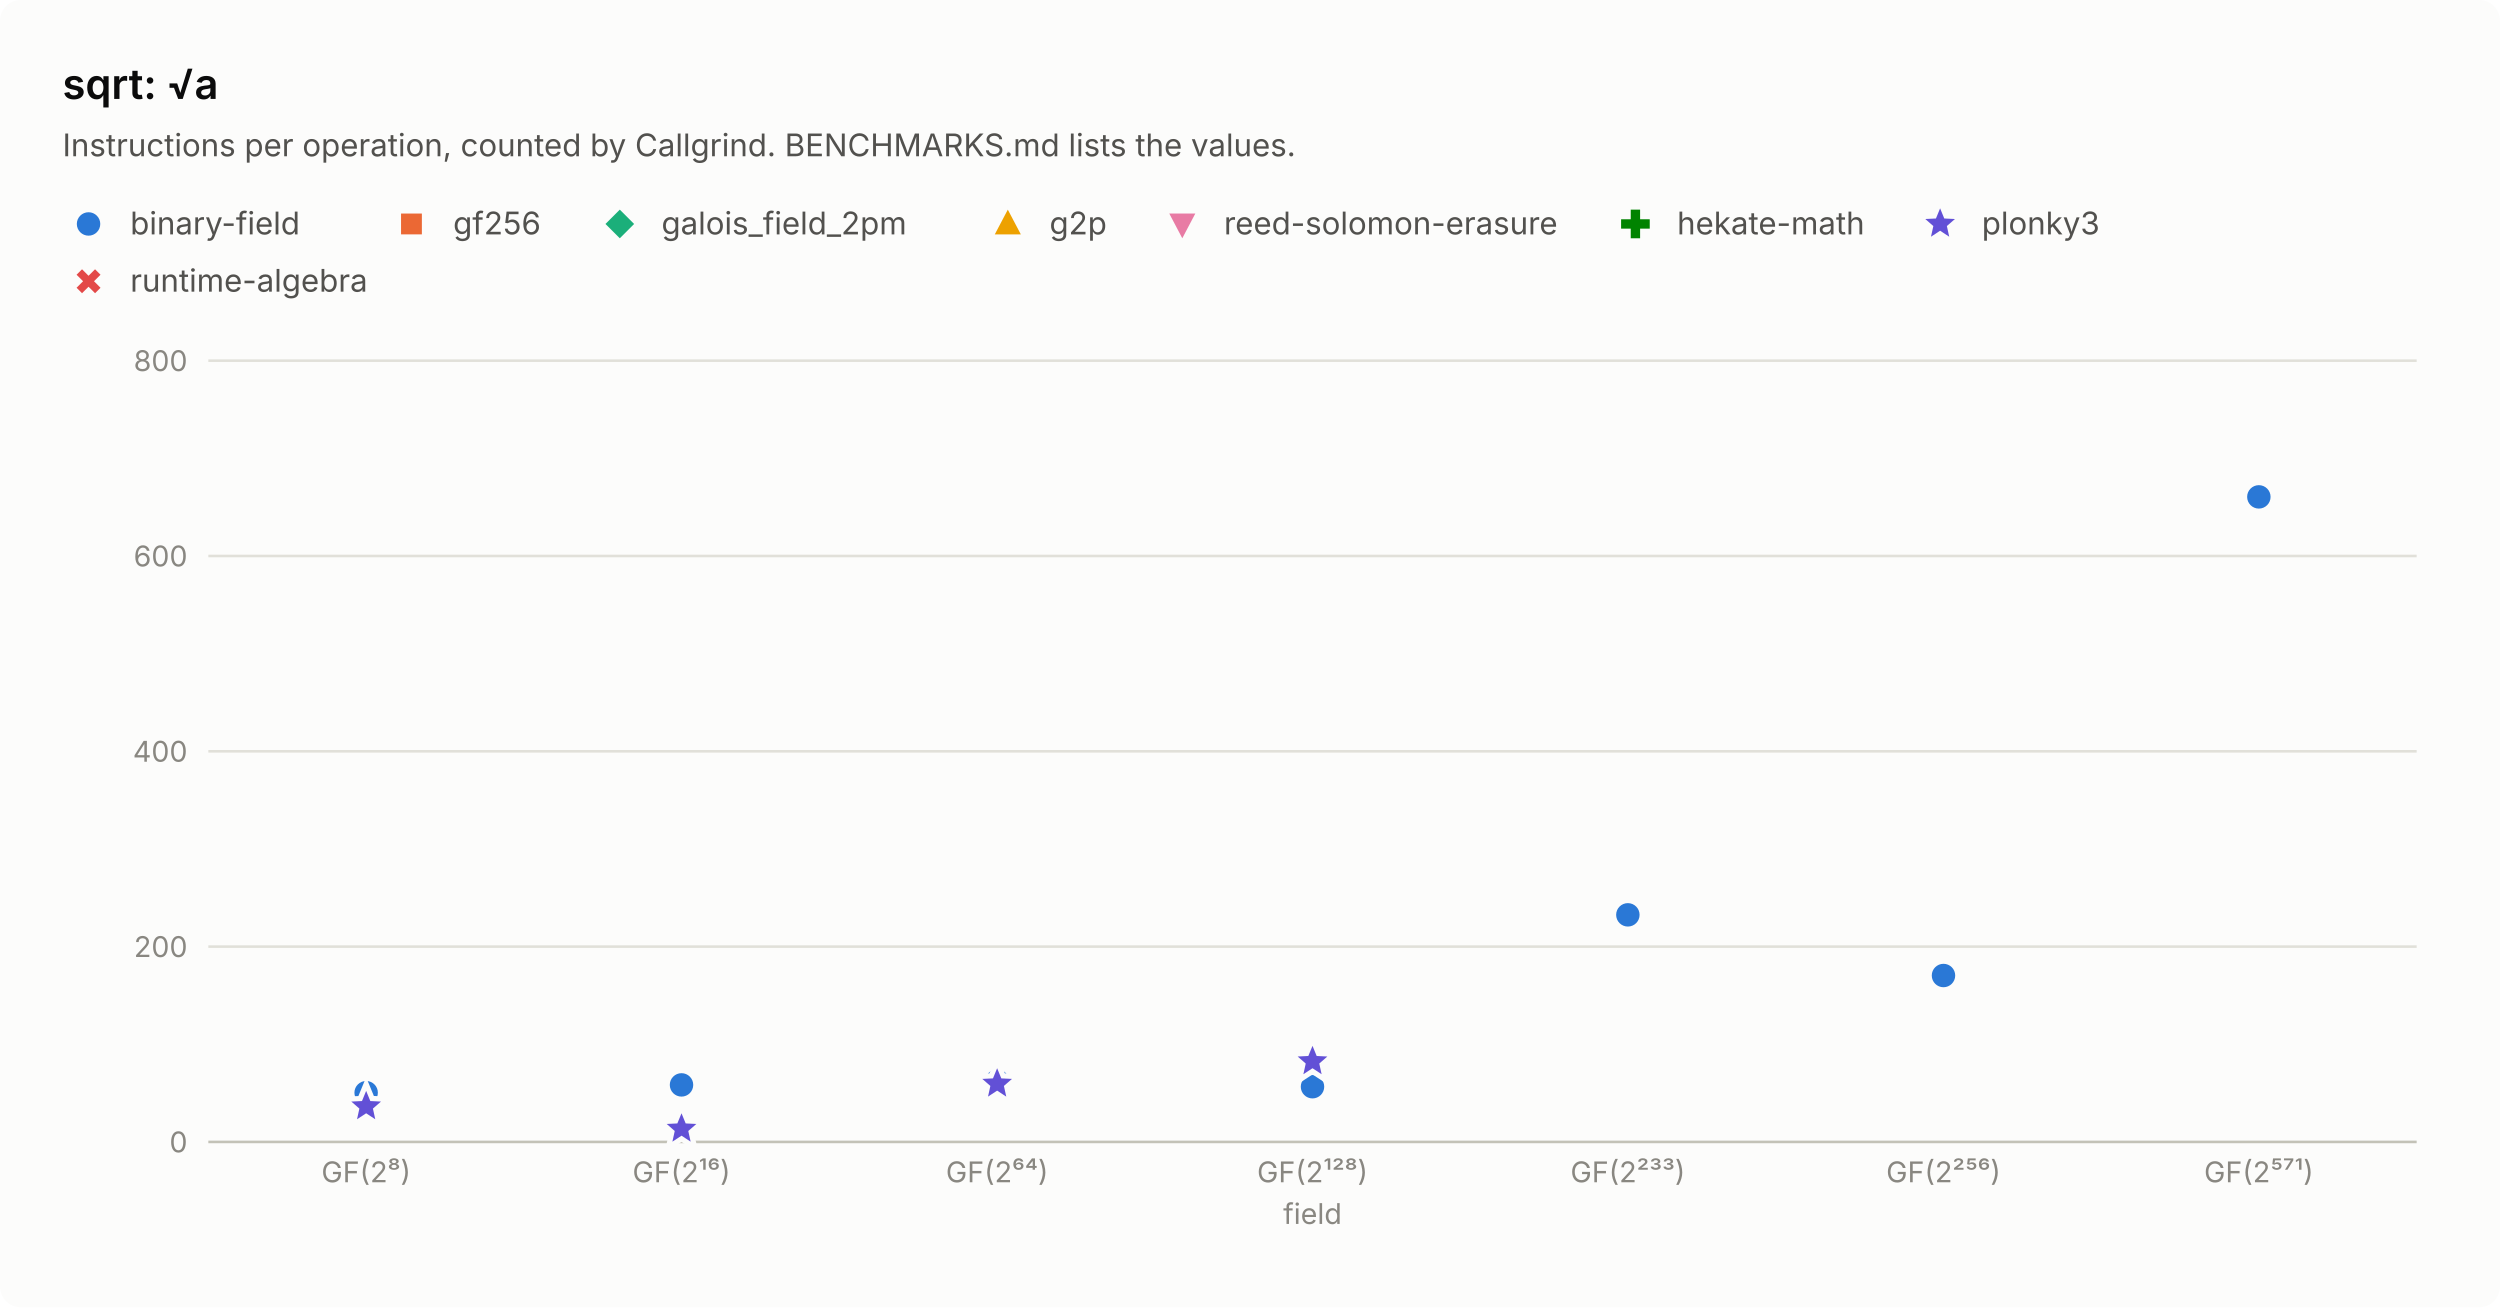
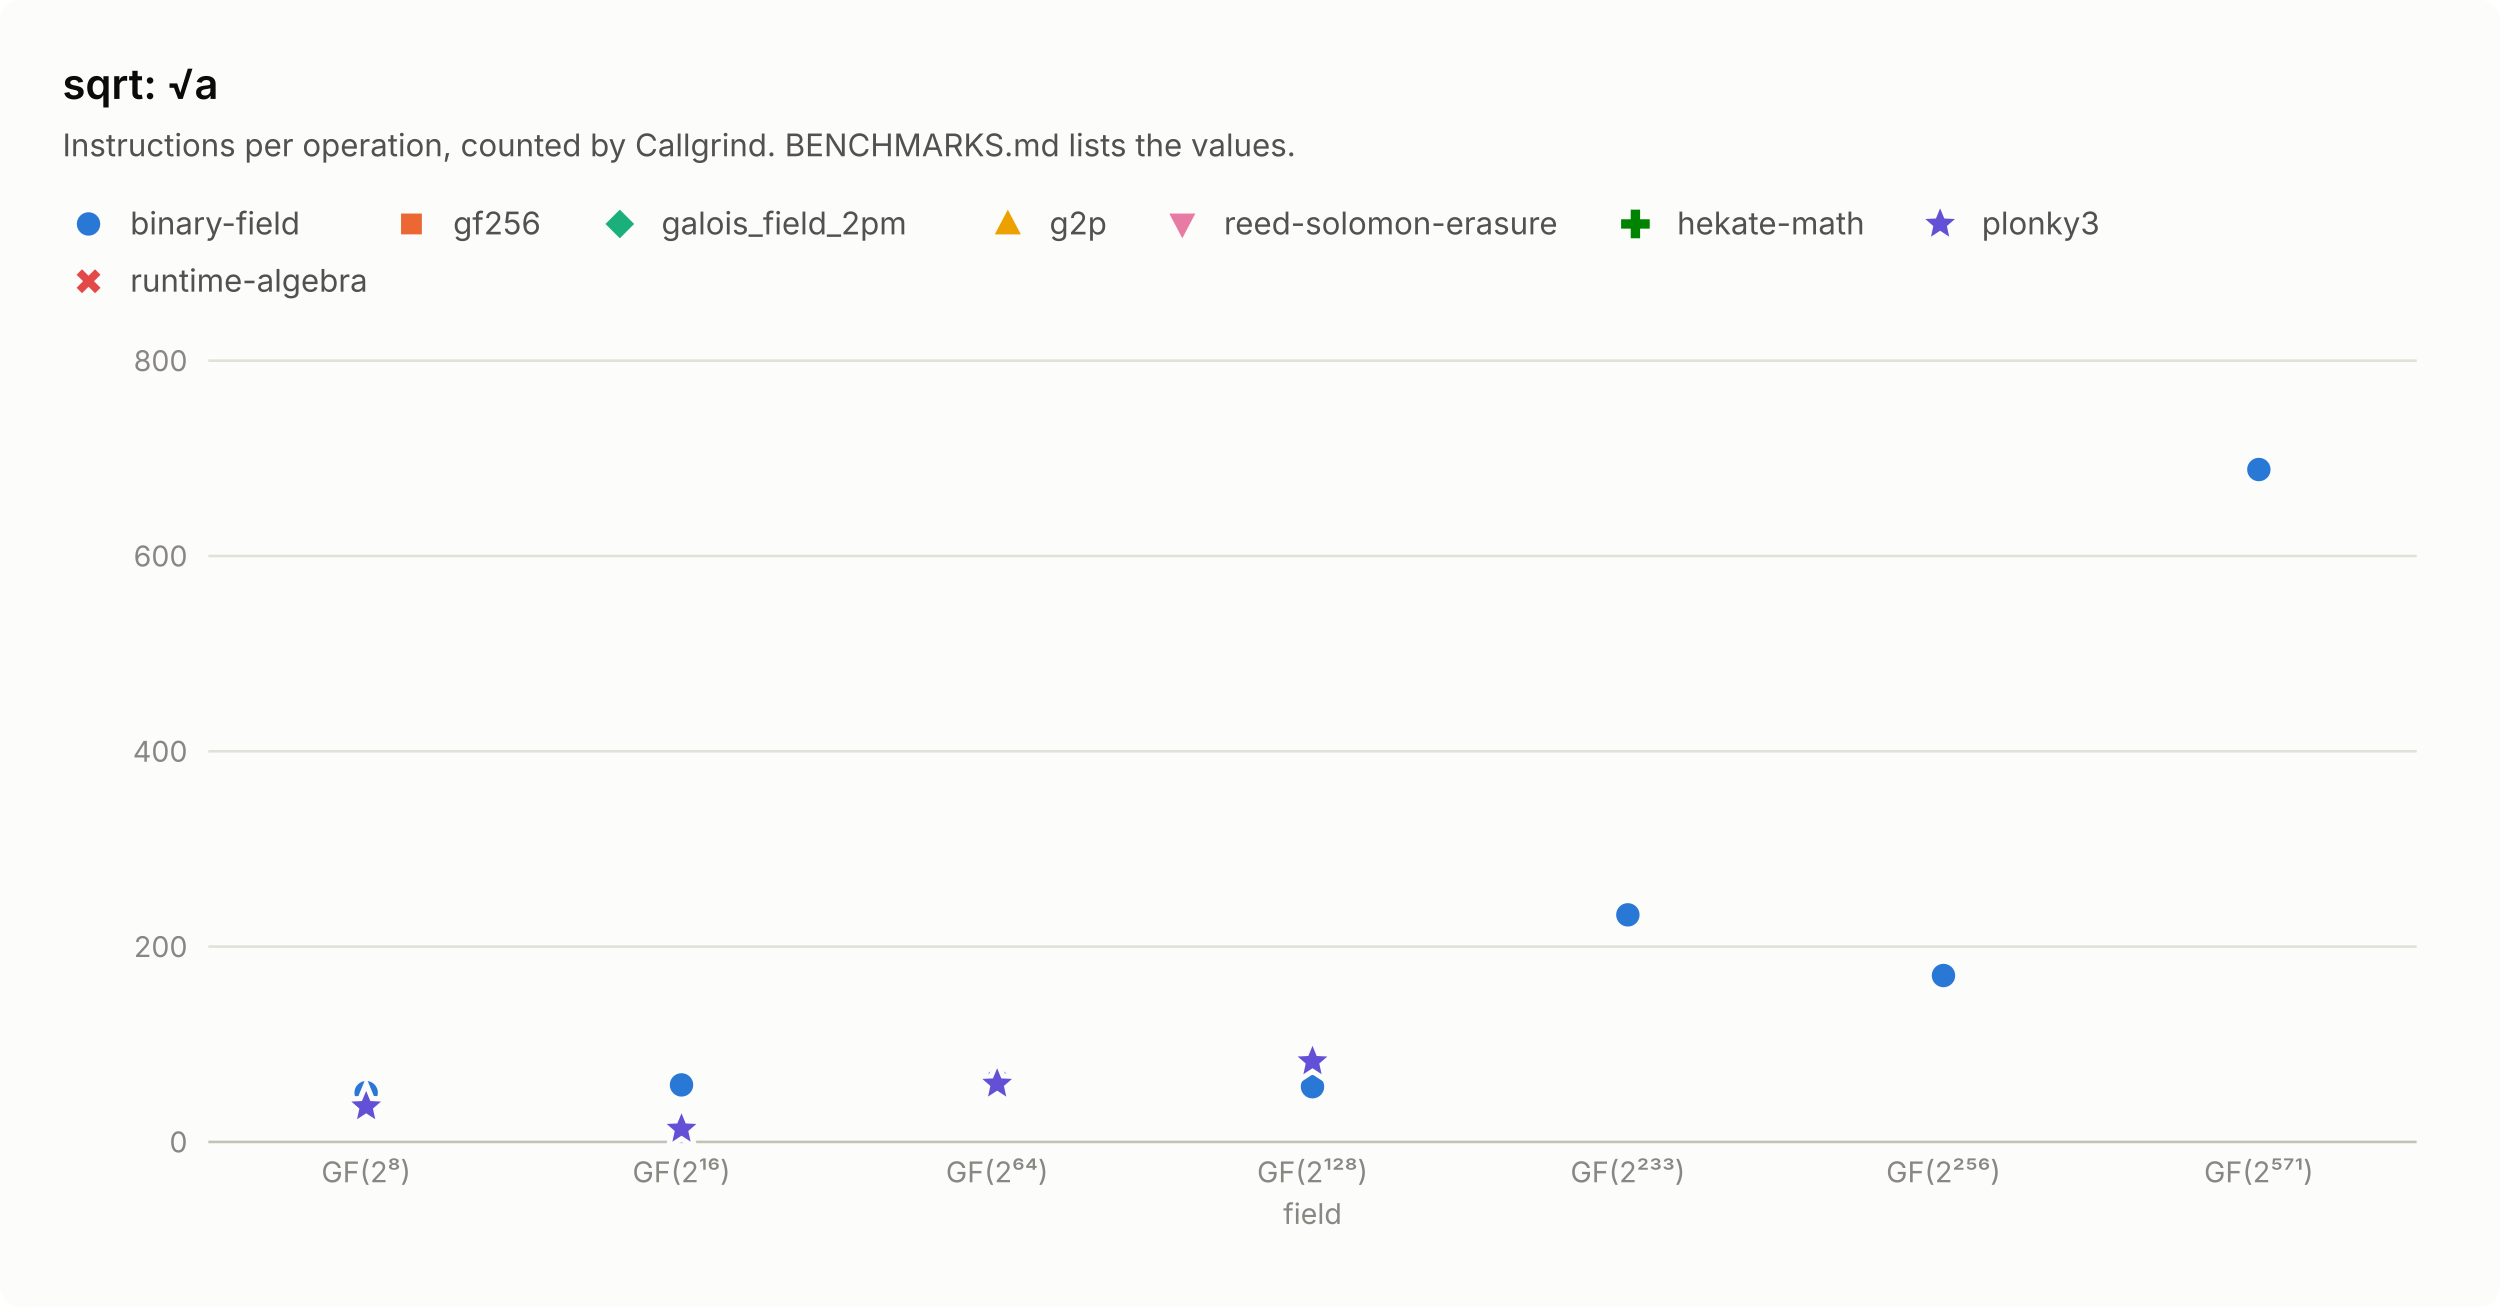
<svg xmlns="http://www.w3.org/2000/svg" width="960" height="502" viewBox="0 0 960 502" role="img" aria-labelledby="title description">
  <style>.grid,.axis{stroke-width:1}.title{font:600 16px system-ui, -apple-system, "Segoe UI", sans-serif}.subtitle,.legend{font:12px system-ui, -apple-system, "Segoe UI", sans-serif}.tick{font:11px system-ui, -apple-system, "Segoe UI", sans-serif;font-variant-numeric:tabular-nums}.line{fill:none;stroke-width:2;stroke-linejoin:round;stroke-linecap:round}.marker{stroke-width:4;paint-order:stroke}.surface{fill:#fcfcfb}.grid{stroke:#e1e0d9}.axis{stroke:#c3c2b7}.title{fill:#0b0b0b}.subtitle,.legend{fill:#52514e}.tick{fill:#898781}.marker{stroke:#fcfcfb}.c0 .line{stroke:#2a78d6}.c0 .marker{fill:#2a78d6}.c1 .line{stroke:#eb6834}.c1 .marker{fill:#eb6834}.c2 .line{stroke:#1baf7a}.c2 .marker{fill:#1baf7a}.c3 .line{stroke:#eda100}.c3 .marker{fill:#eda100}.c4 .line{stroke:#e87ba4}.c4 .marker{fill:#e87ba4}.c5 .line{stroke:#008300}.c5 .marker{fill:#008300}.c6 .line{stroke:#6250d6}.c6 .marker{fill:#6250d6}.c7 .line{stroke:#e34948}.c7 .marker{fill:#e34948}@media (prefers-color-scheme: dark){.surface{fill:#1a1a19}.grid{stroke:#2c2c2a}.axis{stroke:#383835}.title{fill:#f0efec}.subtitle,.legend{fill:#c3c2b7}.tick{fill:#898781}.marker{stroke:#1a1a19}.c0 .line{stroke:#3987e5}.c0 .marker{fill:#3987e5}.c1 .line{stroke:#d95926}.c1 .marker{fill:#d95926}.c2 .line{stroke:#199e70}.c2 .marker{fill:#199e70}.c3 .line{stroke:#c98500}.c3 .marker{fill:#c98500}.c4 .line{stroke:#d55181}.c4 .marker{fill:#d55181}.c5 .line{stroke:#008300}.c5 .marker{fill:#008300}.c6 .line{stroke:#9085e9}.c6 .marker{fill:#9085e9}.c7 .line{stroke:#e66767}.c7 .marker{fill:#e66767}}</style>
  <rect class="surface" width="960" height="502" rx="8" />
  <text class="title" x="24" y="38">sqrt: √a</text>
  <text class="subtitle" x="24" y="60">Instructions per operation, counted by Callgrind. BENCHMARKS.md lists the values.</text>
  <g class="c0">
    <path class="marker" transform="translate(34,86)" d="M0,-4.5A4.5,4.5 0 1 1 0,4.5A4.5,4.5 0 1 1 0,-4.5Z" />
  </g>
  <text class="legend" x="50" y="90">binary-field</text>
  <g class="c1">
    <path class="marker" transform="translate(158,86)" d="M-4,-4H4V4H-4Z" />
  </g>
  <text class="legend" x="174" y="90">gf256</text>
  <g class="c2">
    <path class="marker" transform="translate(238,86)" d="M0,-5.5L5.5,0L0,5.5L-5.5,0Z" />
  </g>
  <text class="legend" x="254" y="90">galois_field_2pm</text>
  <g class="c3">
    <path class="marker" transform="translate(387,86)" d="M0,-5.5L5,4H-5Z" />
  </g>
  <text class="legend" x="403" y="90">g2p</text>
  <g class="c4">
    <path class="marker" transform="translate(454,86)" d="M0,5.5L5,-4H-5Z" />
  </g>
  <text class="legend" x="470" y="90">reed-solomon-erasure</text>
  <g class="c5">
    <path class="marker" transform="translate(628,86)" d="M-1.8,-5.5H1.8V-1.8H5.5V1.8H1.8V5.5H-1.8V1.8H-5.5V-1.8H-1.8Z" />
  </g>
  <text class="legend" x="644" y="90">hekate-math</text>
  <g class="c6">
    <path class="marker" transform="translate(745,86)" d="M0,-6L1.6,-2.1L5.7,-1.9L2.6,0.8L3.5,4.9L0,2.6L-3.5,4.9L-2.6,0.8L-5.7,-1.9L-1.6,-2.1Z" />
  </g>
  <text class="legend" x="761" y="90">plonky3</text>
  <g class="c7">
    <path class="marker" transform="translate(34,108)" d="M-4.6,-2.5L-2.5,-4.6L0,-2.1L2.5,-4.6L4.6,-2.5L2.1,0L4.6,2.5L2.5,4.6L0,2.1L-2.5,4.6L-4.6,2.5L-2.1,0Z" />
  </g>
  <text class="legend" x="50" y="112">runtime-algebra</text>
  <text class="tick" x="72" y="442.5" text-anchor="end">0</text>
  <path class="grid" d="M80,363.5H928" />
  <text class="tick" x="72" y="367.5" text-anchor="end">200</text>
  <path class="grid" d="M80,288.5H928" />
  <text class="tick" x="72" y="292.5" text-anchor="end">400</text>
  <path class="grid" d="M80,213.5H928" />
  <text class="tick" x="72" y="217.5" text-anchor="end">600</text>
  <path class="grid" d="M80,138.5H928" />
  <text class="tick" x="72" y="142.5" text-anchor="end">800</text>
  <path class="axis" d="M80,438.5H928" />
  <text class="tick" x="140.6" y="454" text-anchor="middle">GF(2⁸)</text>
  <text class="tick" x="261.7" y="454" text-anchor="middle">GF(2¹⁶)</text>
  <text class="tick" x="382.9" y="454" text-anchor="middle">GF(2⁶⁴)</text>
  <text class="tick" x="504.0" y="454" text-anchor="middle">GF(2¹²⁸)</text>
  <text class="tick" x="625.1" y="454" text-anchor="middle">GF(2²³³)</text>
  <text class="tick" x="746.3" y="454" text-anchor="middle">GF(2²⁵⁶)</text>
  <text class="tick" x="867.4" y="454" text-anchor="middle">GF(2⁵⁷¹)</text>
  <text class="tick" x="504.0" y="470" text-anchor="middle">field</text>
  <g class="c0">
    <path class="marker" transform="translate(140.6,419.6)" d="M0,-4.5A4.5,4.5 0 1 1 0,4.5A4.5,4.5 0 1 1 0,-4.5Z" />
    <path class="marker" transform="translate(261.7,416.6)" d="M0,-4.5A4.5,4.5 0 1 1 0,4.5A4.5,4.5 0 1 1 0,-4.5Z" />
    <path class="marker" transform="translate(382.9,415.1)" d="M0,-4.5A4.5,4.5 0 1 1 0,4.5A4.5,4.5 0 1 1 0,-4.5Z" />
    <path class="marker" transform="translate(504.0,417.3)" d="M0,-4.5A4.5,4.5 0 1 1 0,4.5A4.5,4.5 0 1 1 0,-4.5Z" />
    <path class="marker" transform="translate(625.1,351.3)" d="M0,-4.5A4.5,4.5 0 1 1 0,4.5A4.5,4.5 0 1 1 0,-4.5Z" />
    <path class="marker" transform="translate(746.3,374.6)" d="M0,-4.5A4.5,4.5 0 1 1 0,4.5A4.5,4.5 0 1 1 0,-4.5Z" />
-     <path class="marker" transform="translate(867.4,190.8)" d="M0,-4.5A4.5,4.5 0 1 1 0,4.5A4.5,4.5 0 1 1 0,-4.5Z" />
+     <path class="marker" transform="translate(867.4,180.3)" d="M0,-4.5A4.5,4.5 0 1 1 0,4.5A4.5,4.5 0 1 1 0,-4.5Z" />
  </g>
  <g class="c1">
</g>
  <g class="c2">
</g>
  <g class="c3">
</g>
  <g class="c4">
</g>
  <g class="c5">
</g>
  <g class="c6">
    <path class="marker" transform="translate(140.6,424.9)" d="M0,-6L1.6,-2.1L5.7,-1.9L2.6,0.8L3.5,4.9L0,2.6L-3.5,4.9L-2.6,0.8L-5.7,-1.9L-1.6,-2.1Z" />
    <path class="marker" transform="translate(261.7,433.5)" d="M0,-6L1.6,-2.1L5.7,-1.9L2.6,0.8L3.5,4.9L0,2.6L-3.5,4.9L-2.6,0.8L-5.7,-1.9L-1.6,-2.1Z" />
    <path class="marker" transform="translate(382.9,416.2)" d="M0,-6L1.6,-2.1L5.7,-1.9L2.6,0.8L3.5,4.9L0,2.6L-3.5,4.9L-2.6,0.8L-5.7,-1.9L-1.6,-2.1Z" />
    <path class="marker" transform="translate(504.0,407.6)" d="M0,-6L1.6,-2.1L5.7,-1.9L2.6,0.8L3.5,4.9L0,2.6L-3.5,4.9L-2.6,0.8L-5.7,-1.9L-1.6,-2.1Z" />
  </g>
  <g class="c7">
</g>
</svg>
